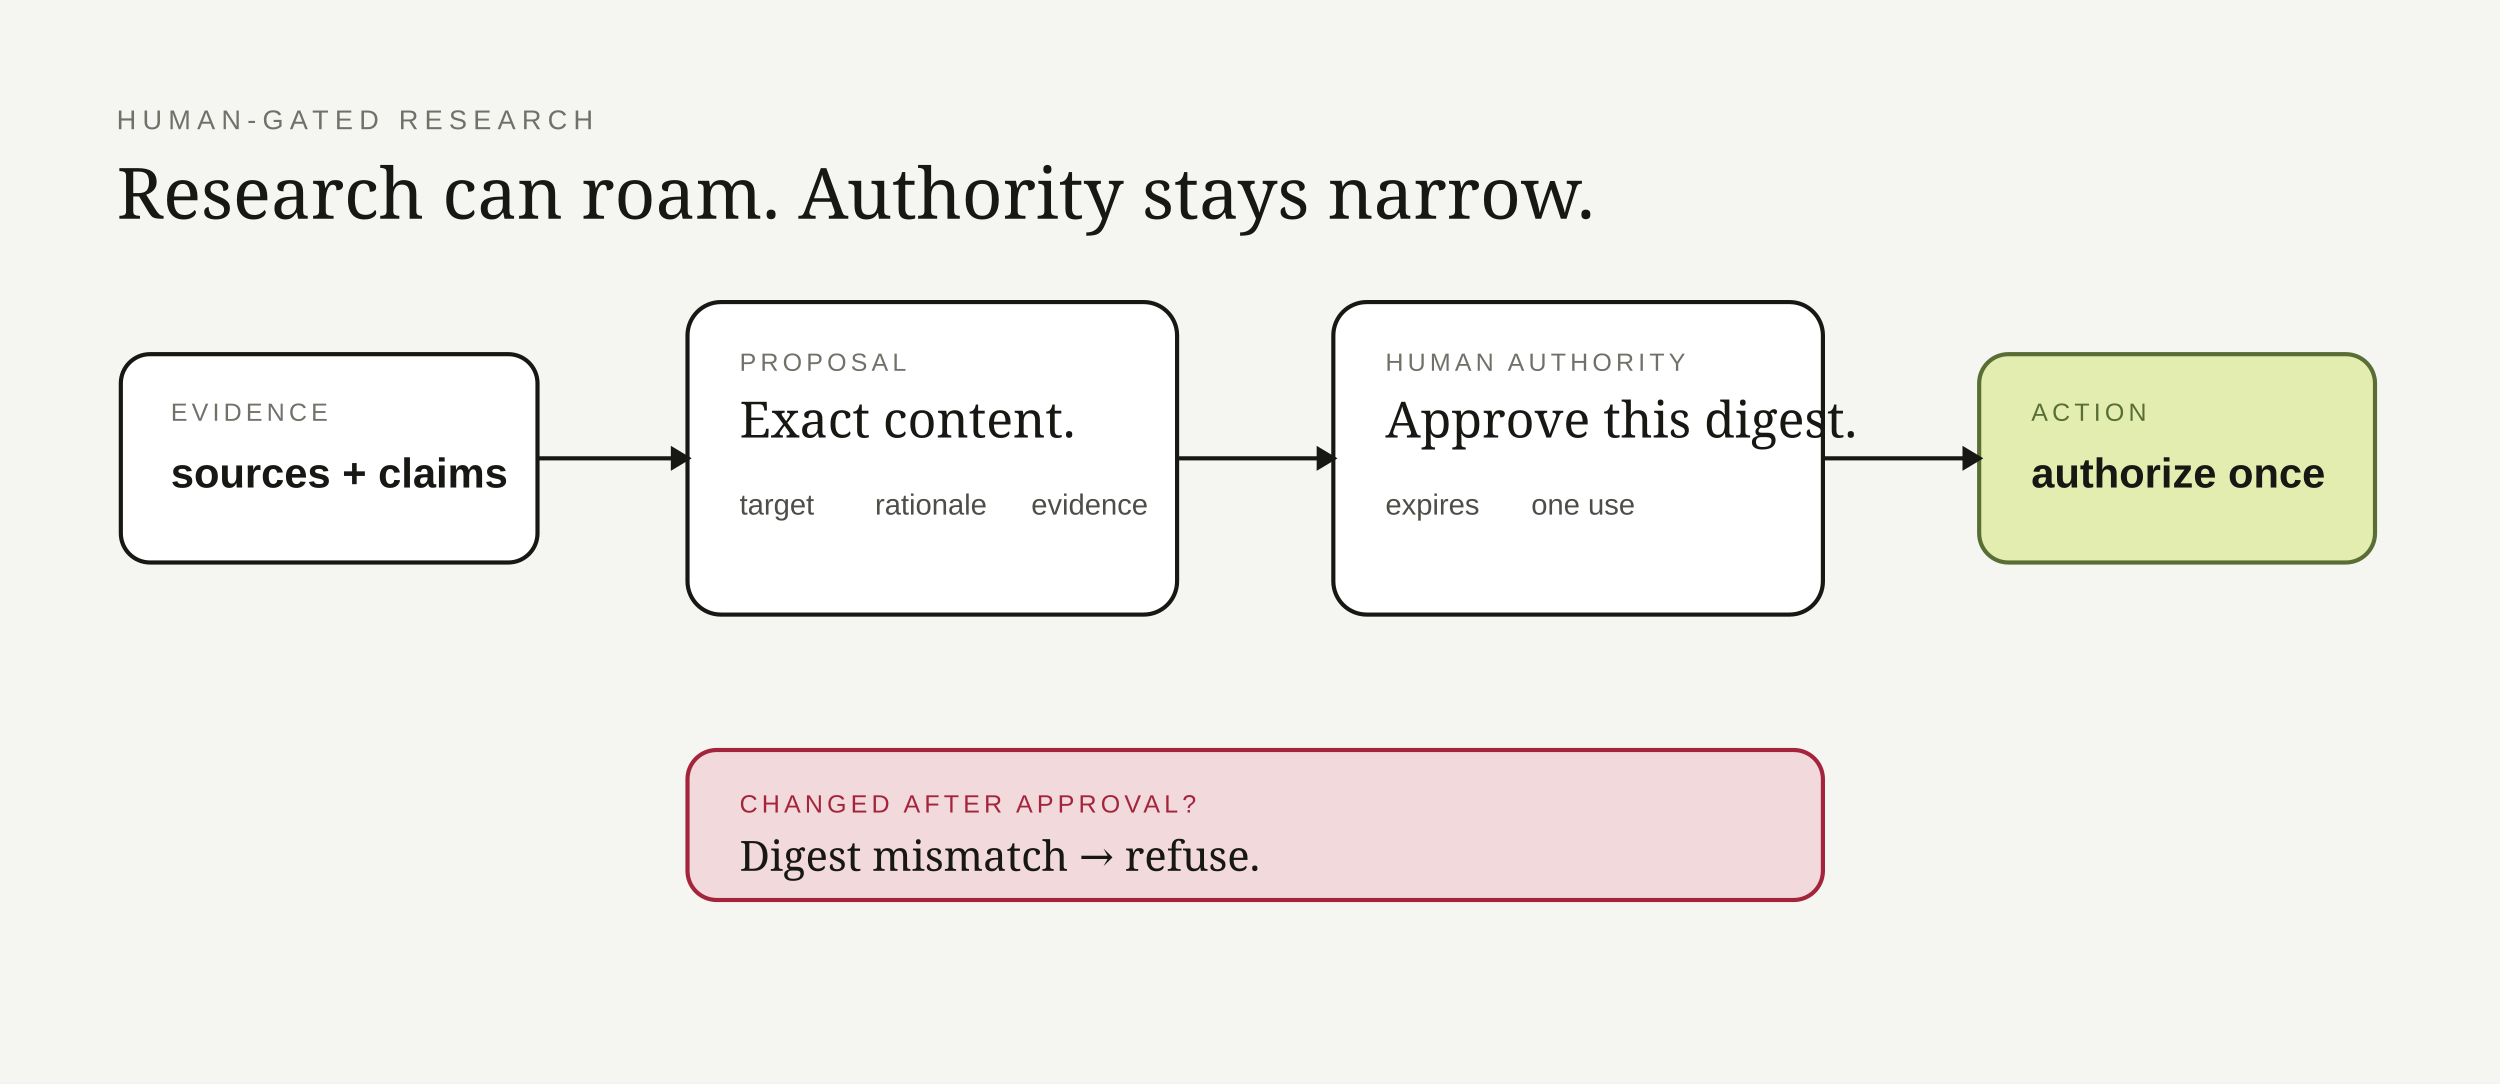
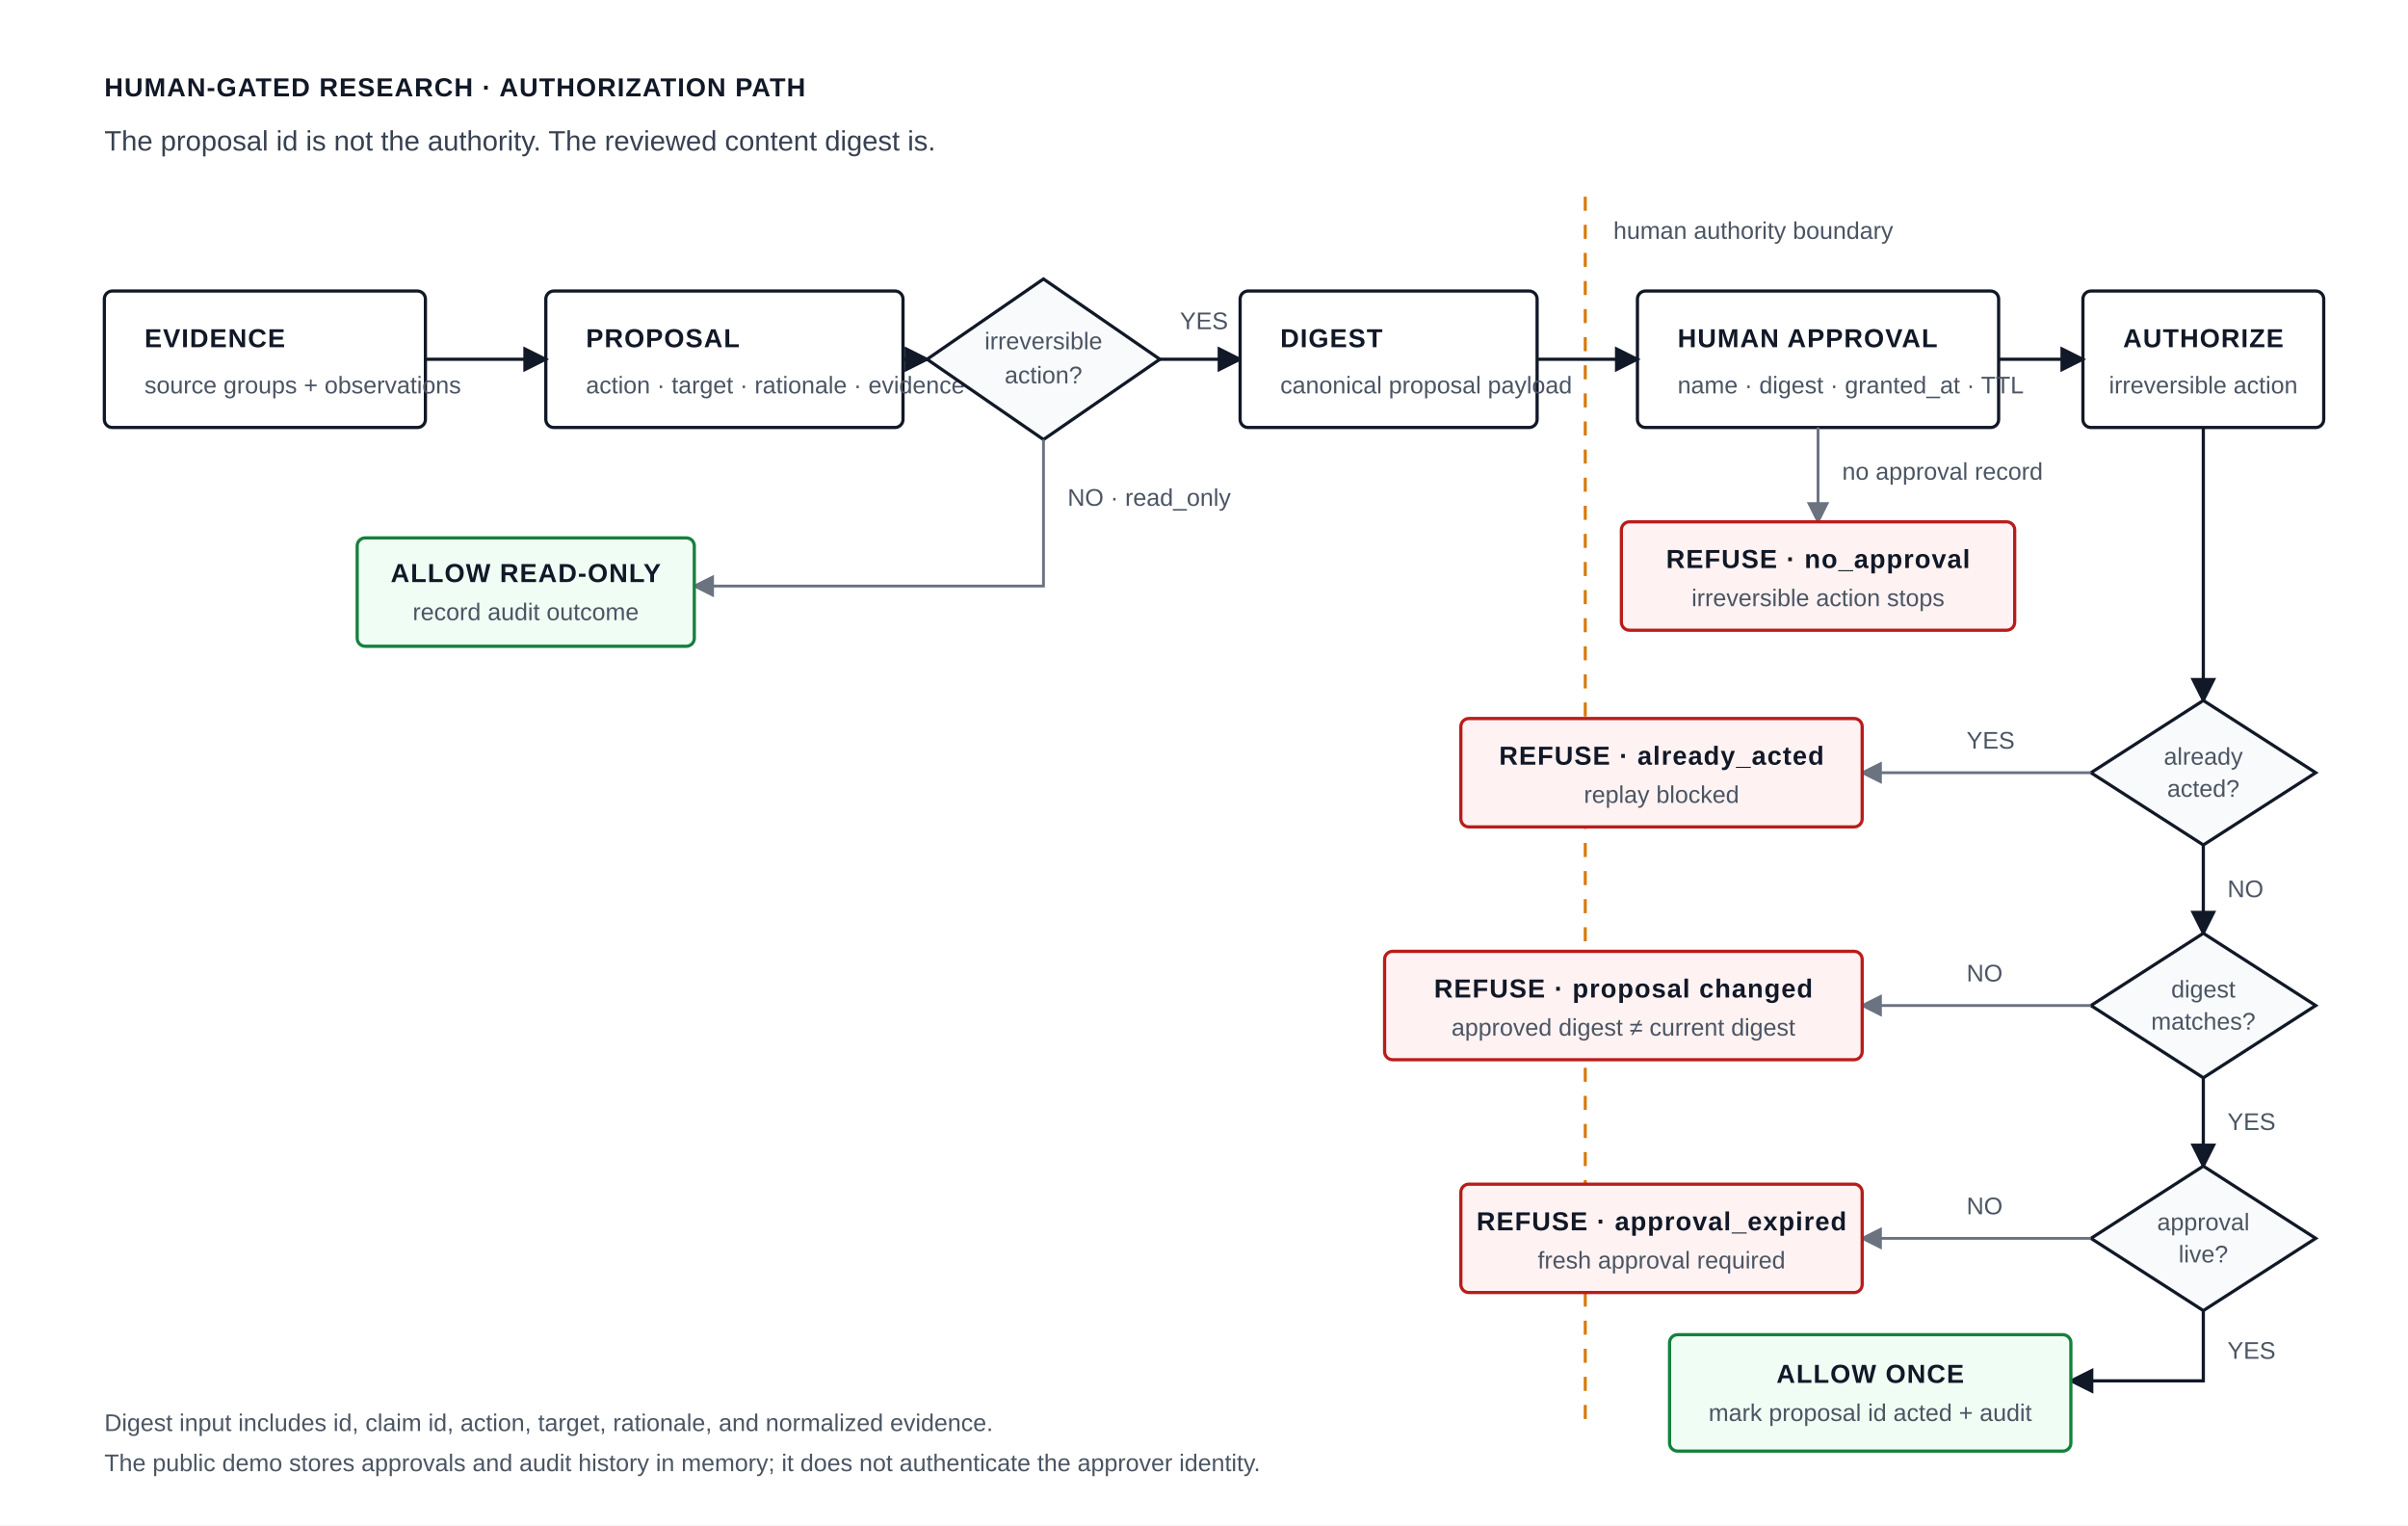
- <svg xmlns="http://www.w3.org/2000/svg" viewBox="0 0 1200 520" role="img" aria-labelledby="t d">
-   <rect width="1200" height="520" fill="#f5f5f1" />
-   <text x="56" y="62" fill="#71716a" font-family="Arial,sans-serif" font-size="13" letter-spacing="3">HUMAN-GATED RESEARCH</text>
-   <text x="56" y="105" fill="#171714" font-family="Georgia,serif" font-size="34">Research can roam. Authority stays narrow.</text>
-   <rect x="58" y="170" width="200" height="100" rx="14" fill="#fff" stroke="#171714" stroke-width="2" />
-   <text x="82" y="202" fill="#71716a" font-family="Arial,sans-serif" font-size="12" letter-spacing="2">EVIDENCE</text>
-   <text x="82" y="234" fill="#171714" font-family="Arial,sans-serif" font-size="20" font-weight="700">sources + claims</text>
-   <rect x="330" y="145" width="235" height="150" rx="16" fill="#fff" stroke="#171714" stroke-width="2" />
-   <text x="355" y="178" fill="#71716a" font-family="Arial,sans-serif" font-size="12" letter-spacing="2">PROPOSAL</text>
-   <text x="355" y="210" fill="#171714" font-family="Georgia,serif" font-size="24">Exact content.</text>
-   <text x="355" y="247" fill="#4e4e48" font-family="Arial,sans-serif" font-size="14">target</text>
-   <text x="420" y="247" fill="#4e4e48" font-family="Arial,sans-serif" font-size="14">rationale</text>
-   <text x="495" y="247" fill="#4e4e48" font-family="Arial,sans-serif" font-size="14">evidence</text>
-   <rect x="640" y="145" width="235" height="150" rx="16" fill="#fff" stroke="#171714" stroke-width="2" />
-   <text x="665" y="178" fill="#71716a" font-family="Arial,sans-serif" font-size="12" letter-spacing="2">HUMAN AUTHORITY</text>
-   <text x="665" y="210" fill="#171714" font-family="Georgia,serif" font-size="24">Approve this digest.</text>
-   <text x="665" y="247" fill="#4e4e48" font-family="Arial,sans-serif" font-size="14">expires</text>
-   <text x="735" y="247" fill="#4e4e48" font-family="Arial,sans-serif" font-size="14">one use</text>
-   <rect x="950" y="170" width="190" height="100" rx="14" fill="#e4edb0" stroke="#596e35" stroke-width="2" />
-   <text x="975" y="202" fill="#596e35" font-family="Arial,sans-serif" font-size="12" letter-spacing="2">ACTION</text>
-   <text x="975" y="234" fill="#171714" font-family="Arial,sans-serif" font-size="20" font-weight="700">authorize once</text>
-   <g stroke="#171714" stroke-width="2" fill="none">
-     <path d="M258 220 H330" />
-     <path d="M565 220 H640" />
-     <path d="M875 220 H950" />
-   </g>
-   <g fill="#171714">
-     <path d="M322 214 l10 6 -10 6z" />
-     <path d="M632 214 l10 6 -10 6z" />
-     <path d="M942 214 l10 6 -10 6z" />
-   </g>
-   <rect x="330" y="360" width="545" height="72" rx="14" fill="#f1d9dc" stroke="#a4243b" stroke-width="2" />
-   <text x="355" y="390" fill="#a4243b" font-family="Arial,sans-serif" font-size="12" letter-spacing="2">CHANGED AFTER APPROVAL?</text>
-   <text x="355" y="418" fill="#171714" font-family="Georgia,serif" font-size="20">Digest mismatch → refuse.</text>
+ <svg xmlns="http://www.w3.org/2000/svg" viewBox="0 0 1200 760" role="img" aria-labelledby="title desc">
+   <rect width="1200" height="760" fill="#ffffff" />
+   <style>
+     .label { font: 600 13px Arial, sans-serif; fill: #111827; letter-spacing: .04em; }
+     .body { font: 14px Arial, sans-serif; fill: #374151; }
+     .small { font: 12px Arial, sans-serif; fill: #4b5563; }
+     .node { fill: #ffffff; stroke: #111827; stroke-width: 1.6; }
+     .decision { fill: #f9fafb; stroke: #111827; stroke-width: 1.6; }
+     .allow { fill: #f0fdf4; stroke: #15803d; stroke-width: 1.6; }
+     .refuse { fill: #fef2f2; stroke: #b91c1c; stroke-width: 1.6; }
+     .arrow { fill: none; stroke: #111827; stroke-width: 1.6; marker-end: url(#arrow); }
+     .branch { fill: none; stroke: #6b7280; stroke-width: 1.4; marker-end: url(#arrow-muted); }
+   </style>
+   <defs>
+     <marker id="arrow" markerWidth="8" markerHeight="8" refX="7" refY="4" orient="auto">
+       <path d="M0,0 L8,4 L0,8 Z" fill="#111827" />
+     </marker>
+     <marker id="arrow-muted" markerWidth="8" markerHeight="8" refX="7" refY="4" orient="auto">
+       <path d="M0,0 L8,4 L0,8 Z" fill="#6b7280" />
+     </marker>
+   </defs>
+   <text x="52" y="48" class="label" font-size="16">HUMAN-GATED RESEARCH · AUTHORIZATION PATH</text>
+   <text x="52" y="75" class="body">The proposal id is not the authority. The reviewed content digest is.</text>
+   <line x1="790" y1="98" x2="790" y2="710" stroke="#d97706" stroke-width="1.5" stroke-dasharray="7 7" />
+   <text x="804" y="119" class="small" fill="#92400e">human authority boundary</text>
+   <rect x="52" y="145" width="160" height="68" rx="4" class="node" />
+   <text x="72" y="173" class="label">EVIDENCE</text>
+   <text x="72" y="196" class="small">source groups + observations</text>
+   <rect x="272" y="145" width="178" height="68" rx="4" class="node" />
+   <text x="292" y="173" class="label">PROPOSAL</text>
+   <text x="292" y="196" class="small">action · target · rationale · evidence</text>
+   <path d="M212 179 H272" class="arrow" />
+   <polygon points="520,139 578,179 520,219 462,179" class="decision" />
+   <text x="520" y="174" text-anchor="middle" class="small">irreversible</text>
+   <text x="520" y="191" text-anchor="middle" class="small">action?</text>
+   <path d="M450 179 H462" class="arrow" />
+   <path d="M520 219 V292 H346" class="branch" />
+   <text x="532" y="252" class="small">NO · read_only</text>
+   <rect x="178" y="268" width="168" height="54" rx="4" class="allow" />
+   <text x="262" y="290" text-anchor="middle" class="label" fill="#166534">ALLOW READ-ONLY</text>
+   <text x="262" y="309" text-anchor="middle" class="small">record audit outcome</text>
+   <path d="M578 179 H618" class="arrow" />
+   <text x="588" y="164" class="small">YES</text>
+   <rect x="618" y="145" width="148" height="68" rx="4" class="node" />
+   <text x="638" y="173" class="label">DIGEST</text>
+   <text x="638" y="196" class="small">canonical proposal payload</text>
+   <rect x="816" y="145" width="180" height="68" rx="4" class="node" />
+   <text x="836" y="173" class="label">HUMAN APPROVAL</text>
+   <text x="836" y="196" class="small">name · digest · granted_at · TTL</text>
+   <path d="M766 179 H816" class="arrow" />
+   <rect x="1038" y="145" width="120" height="68" rx="4" class="node" />
+   <text x="1098" y="173" text-anchor="middle" class="label">AUTHORIZE</text>
+   <text x="1098" y="196" text-anchor="middle" class="small">irreversible action</text>
+   <path d="M996 179 H1038" class="arrow" />
+   <path d="M906 213 V260" class="branch" />
+   <text x="918" y="239" class="small">no approval record</text>
+   <rect x="808" y="260" width="196" height="54" rx="4" class="refuse" />
+   <text x="906" y="283" text-anchor="middle" class="label" fill="#991b1b">REFUSE · no_approval</text>
+   <text x="906" y="302" text-anchor="middle" class="small">irreversible action stops</text>
+   <path d="M1098 213 V349" class="arrow" />
+   <polygon points="1098,349 1154,385 1098,421 1042,385" class="decision" />
+   <text x="1098" y="381" text-anchor="middle" class="small">already</text>
+   <text x="1098" y="397" text-anchor="middle" class="small">acted?</text>
+   <path d="M1042 385 H928" class="branch" />
+   <text x="980" y="373" class="small">YES</text>
+   <rect x="728" y="358" width="200" height="54" rx="4" class="refuse" />
+   <text x="828" y="381" text-anchor="middle" class="label" fill="#991b1b">REFUSE · already_acted</text>
+   <text x="828" y="400" text-anchor="middle" class="small">replay blocked</text>
+   <path d="M1098 421 V465" class="arrow" />
+   <text x="1110" y="447" class="small">NO</text>
+   <polygon points="1098,465 1154,501 1098,537 1042,501" class="decision" />
+   <text x="1098" y="497" text-anchor="middle" class="small">digest</text>
+   <text x="1098" y="513" text-anchor="middle" class="small">matches?</text>
+   <path d="M1042 501 H928" class="branch" />
+   <text x="980" y="489" class="small">NO</text>
+   <rect x="690" y="474" width="238" height="54" rx="4" class="refuse" />
+   <text x="809" y="497" text-anchor="middle" class="label" fill="#991b1b">REFUSE · proposal changed</text>
+   <text x="809" y="516" text-anchor="middle" class="small">approved digest ≠ current digest</text>
+   <path d="M1098 537 V581" class="arrow" />
+   <text x="1110" y="563" class="small">YES</text>
+   <polygon points="1098,581 1154,617 1098,653 1042,617" class="decision" />
+   <text x="1098" y="613" text-anchor="middle" class="small">approval</text>
+   <text x="1098" y="629" text-anchor="middle" class="small">live?</text>
+   <path d="M1042 617 H928" class="branch" />
+   <text x="980" y="605" class="small">NO</text>
+   <rect x="728" y="590" width="200" height="54" rx="4" class="refuse" />
+   <text x="828" y="613" text-anchor="middle" class="label" fill="#991b1b">REFUSE · approval_expired</text>
+   <text x="828" y="632" text-anchor="middle" class="small">fresh approval required</text>
+   <path d="M1098 653 V688 H1032" class="arrow" />
+   <text x="1110" y="677" class="small">YES</text>
+   <rect x="832" y="665" width="200" height="58" rx="4" class="allow" />
+   <text x="932" y="689" text-anchor="middle" class="label" fill="#166534">ALLOW ONCE</text>
+   <text x="932" y="708" text-anchor="middle" class="small">mark proposal id acted + audit</text>
+   <text x="52" y="713" class="small">Digest input includes id, claim id, action, target, rationale, and normalized evidence.</text>
+   <text x="52" y="733" class="small">The public demo stores approvals and audit history in memory; it does not authenticate the approver identity.</text>
</svg>
